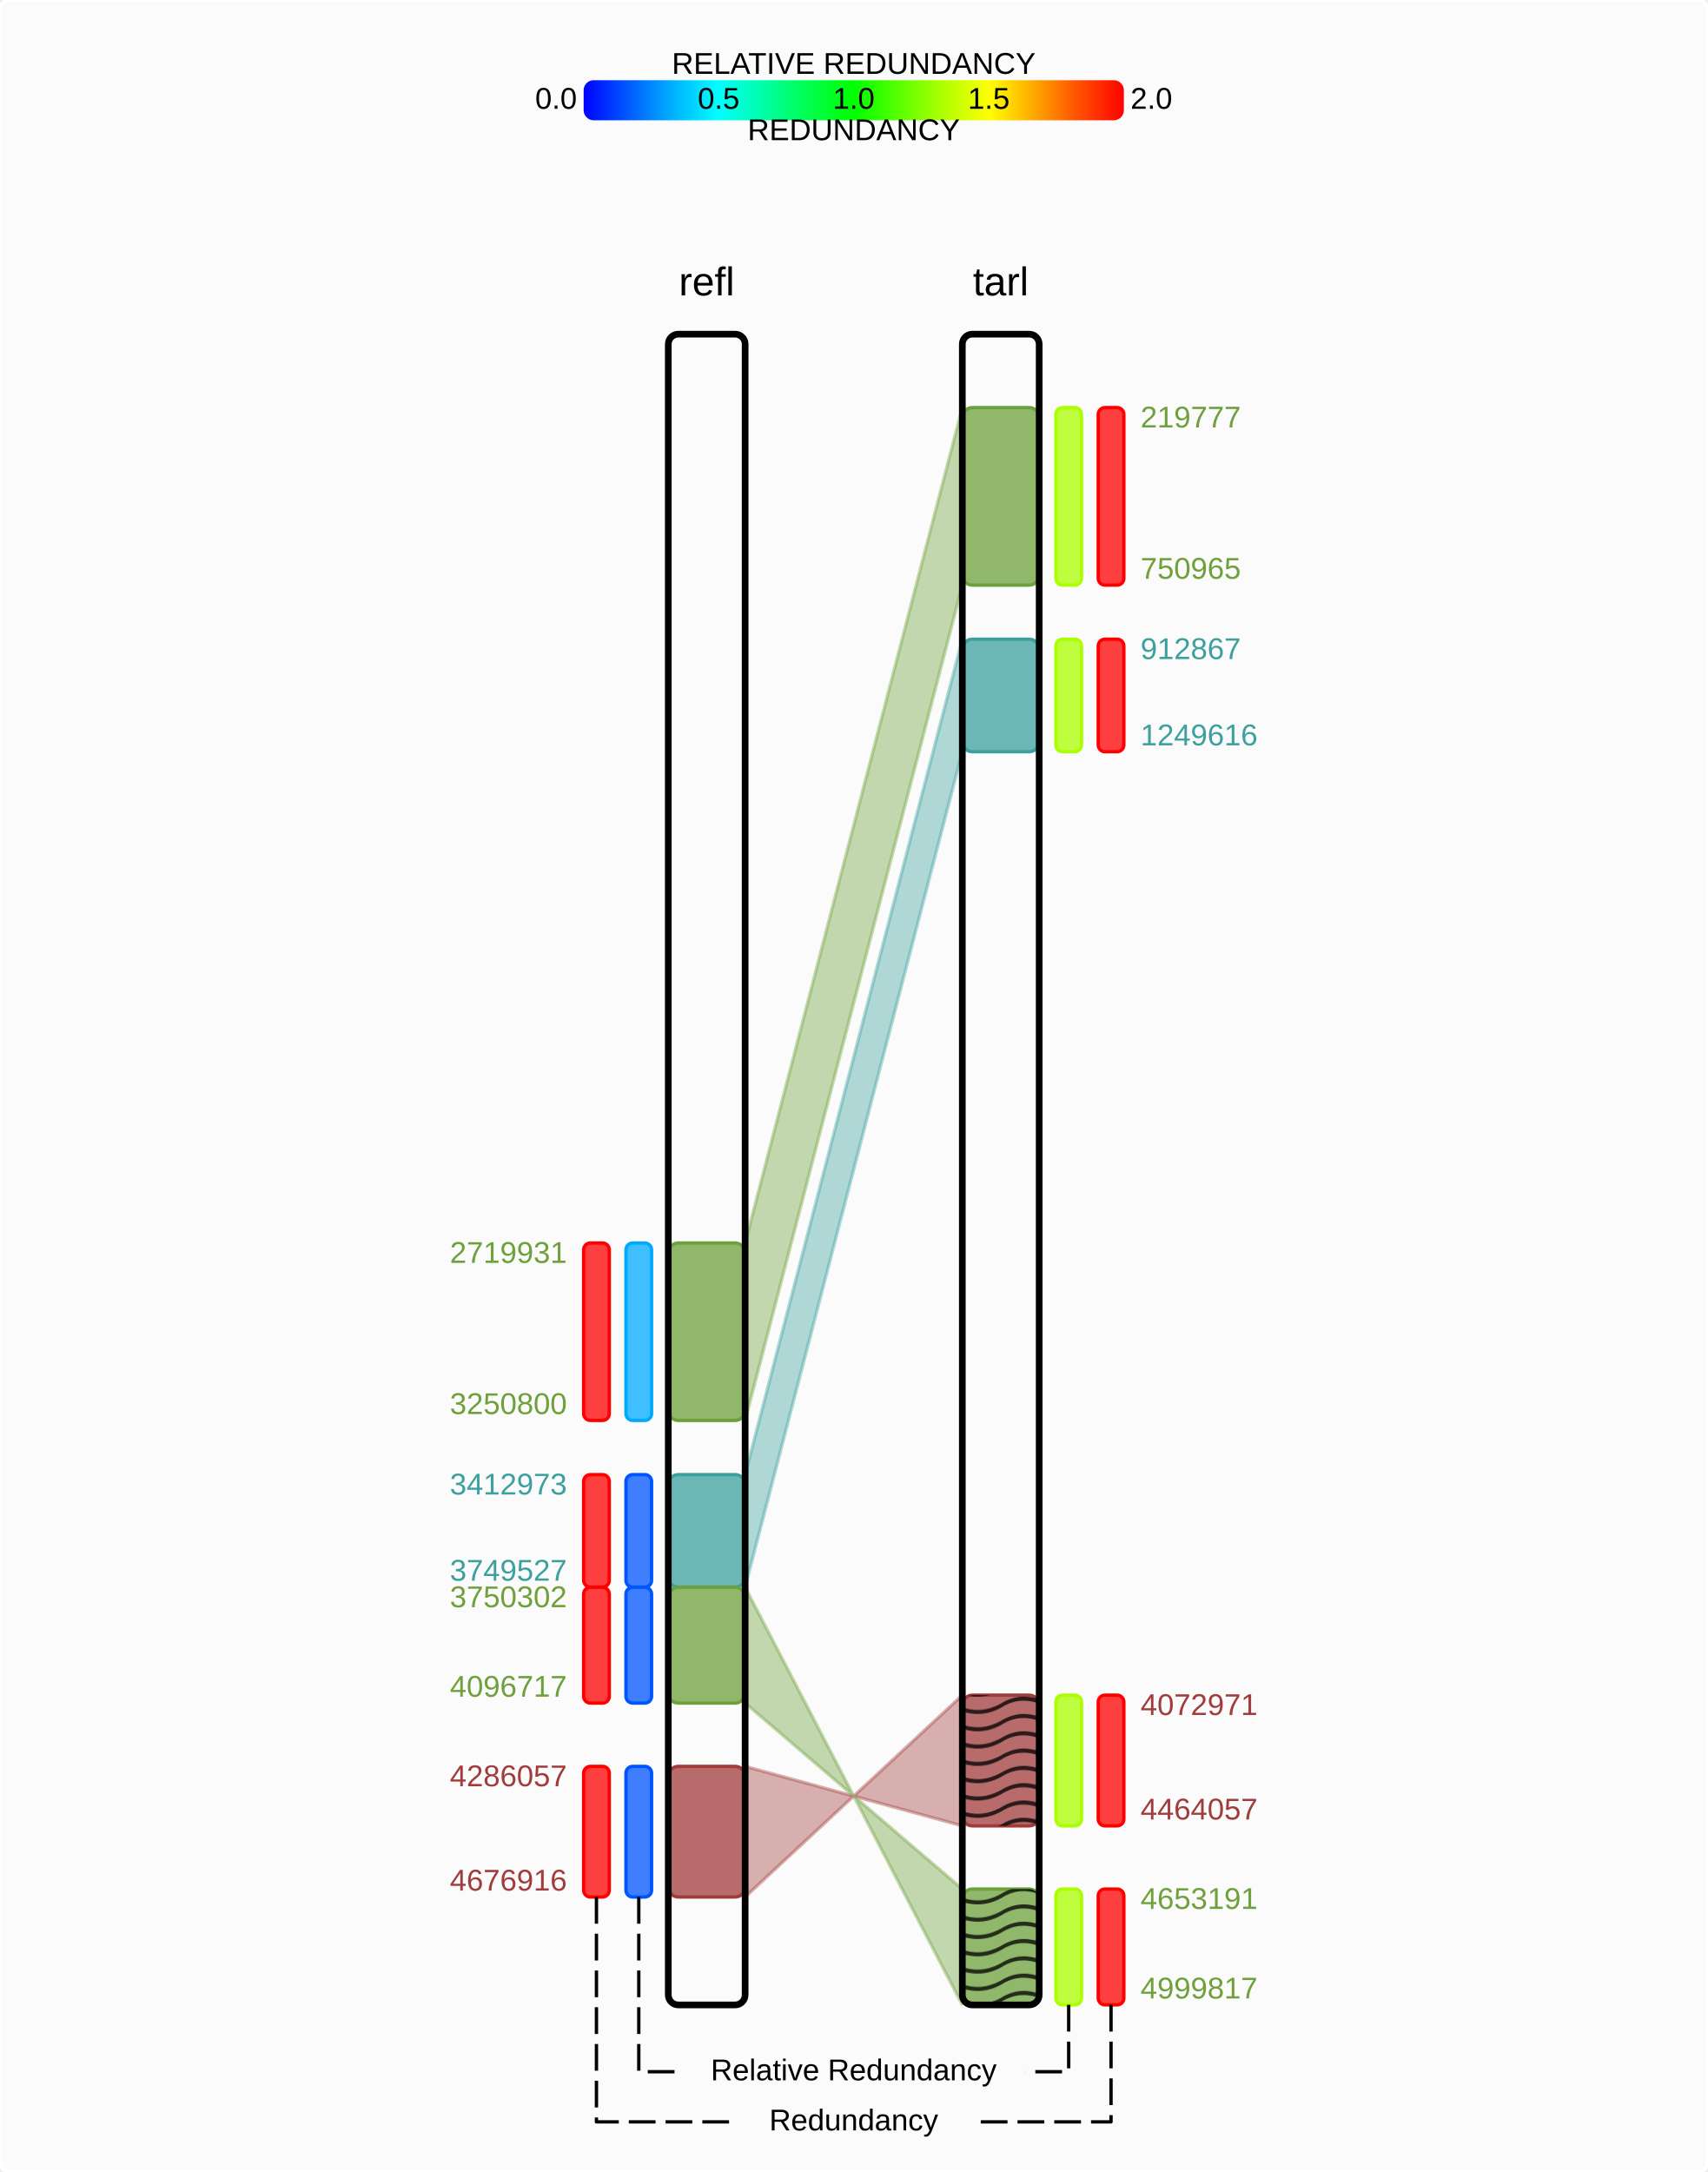
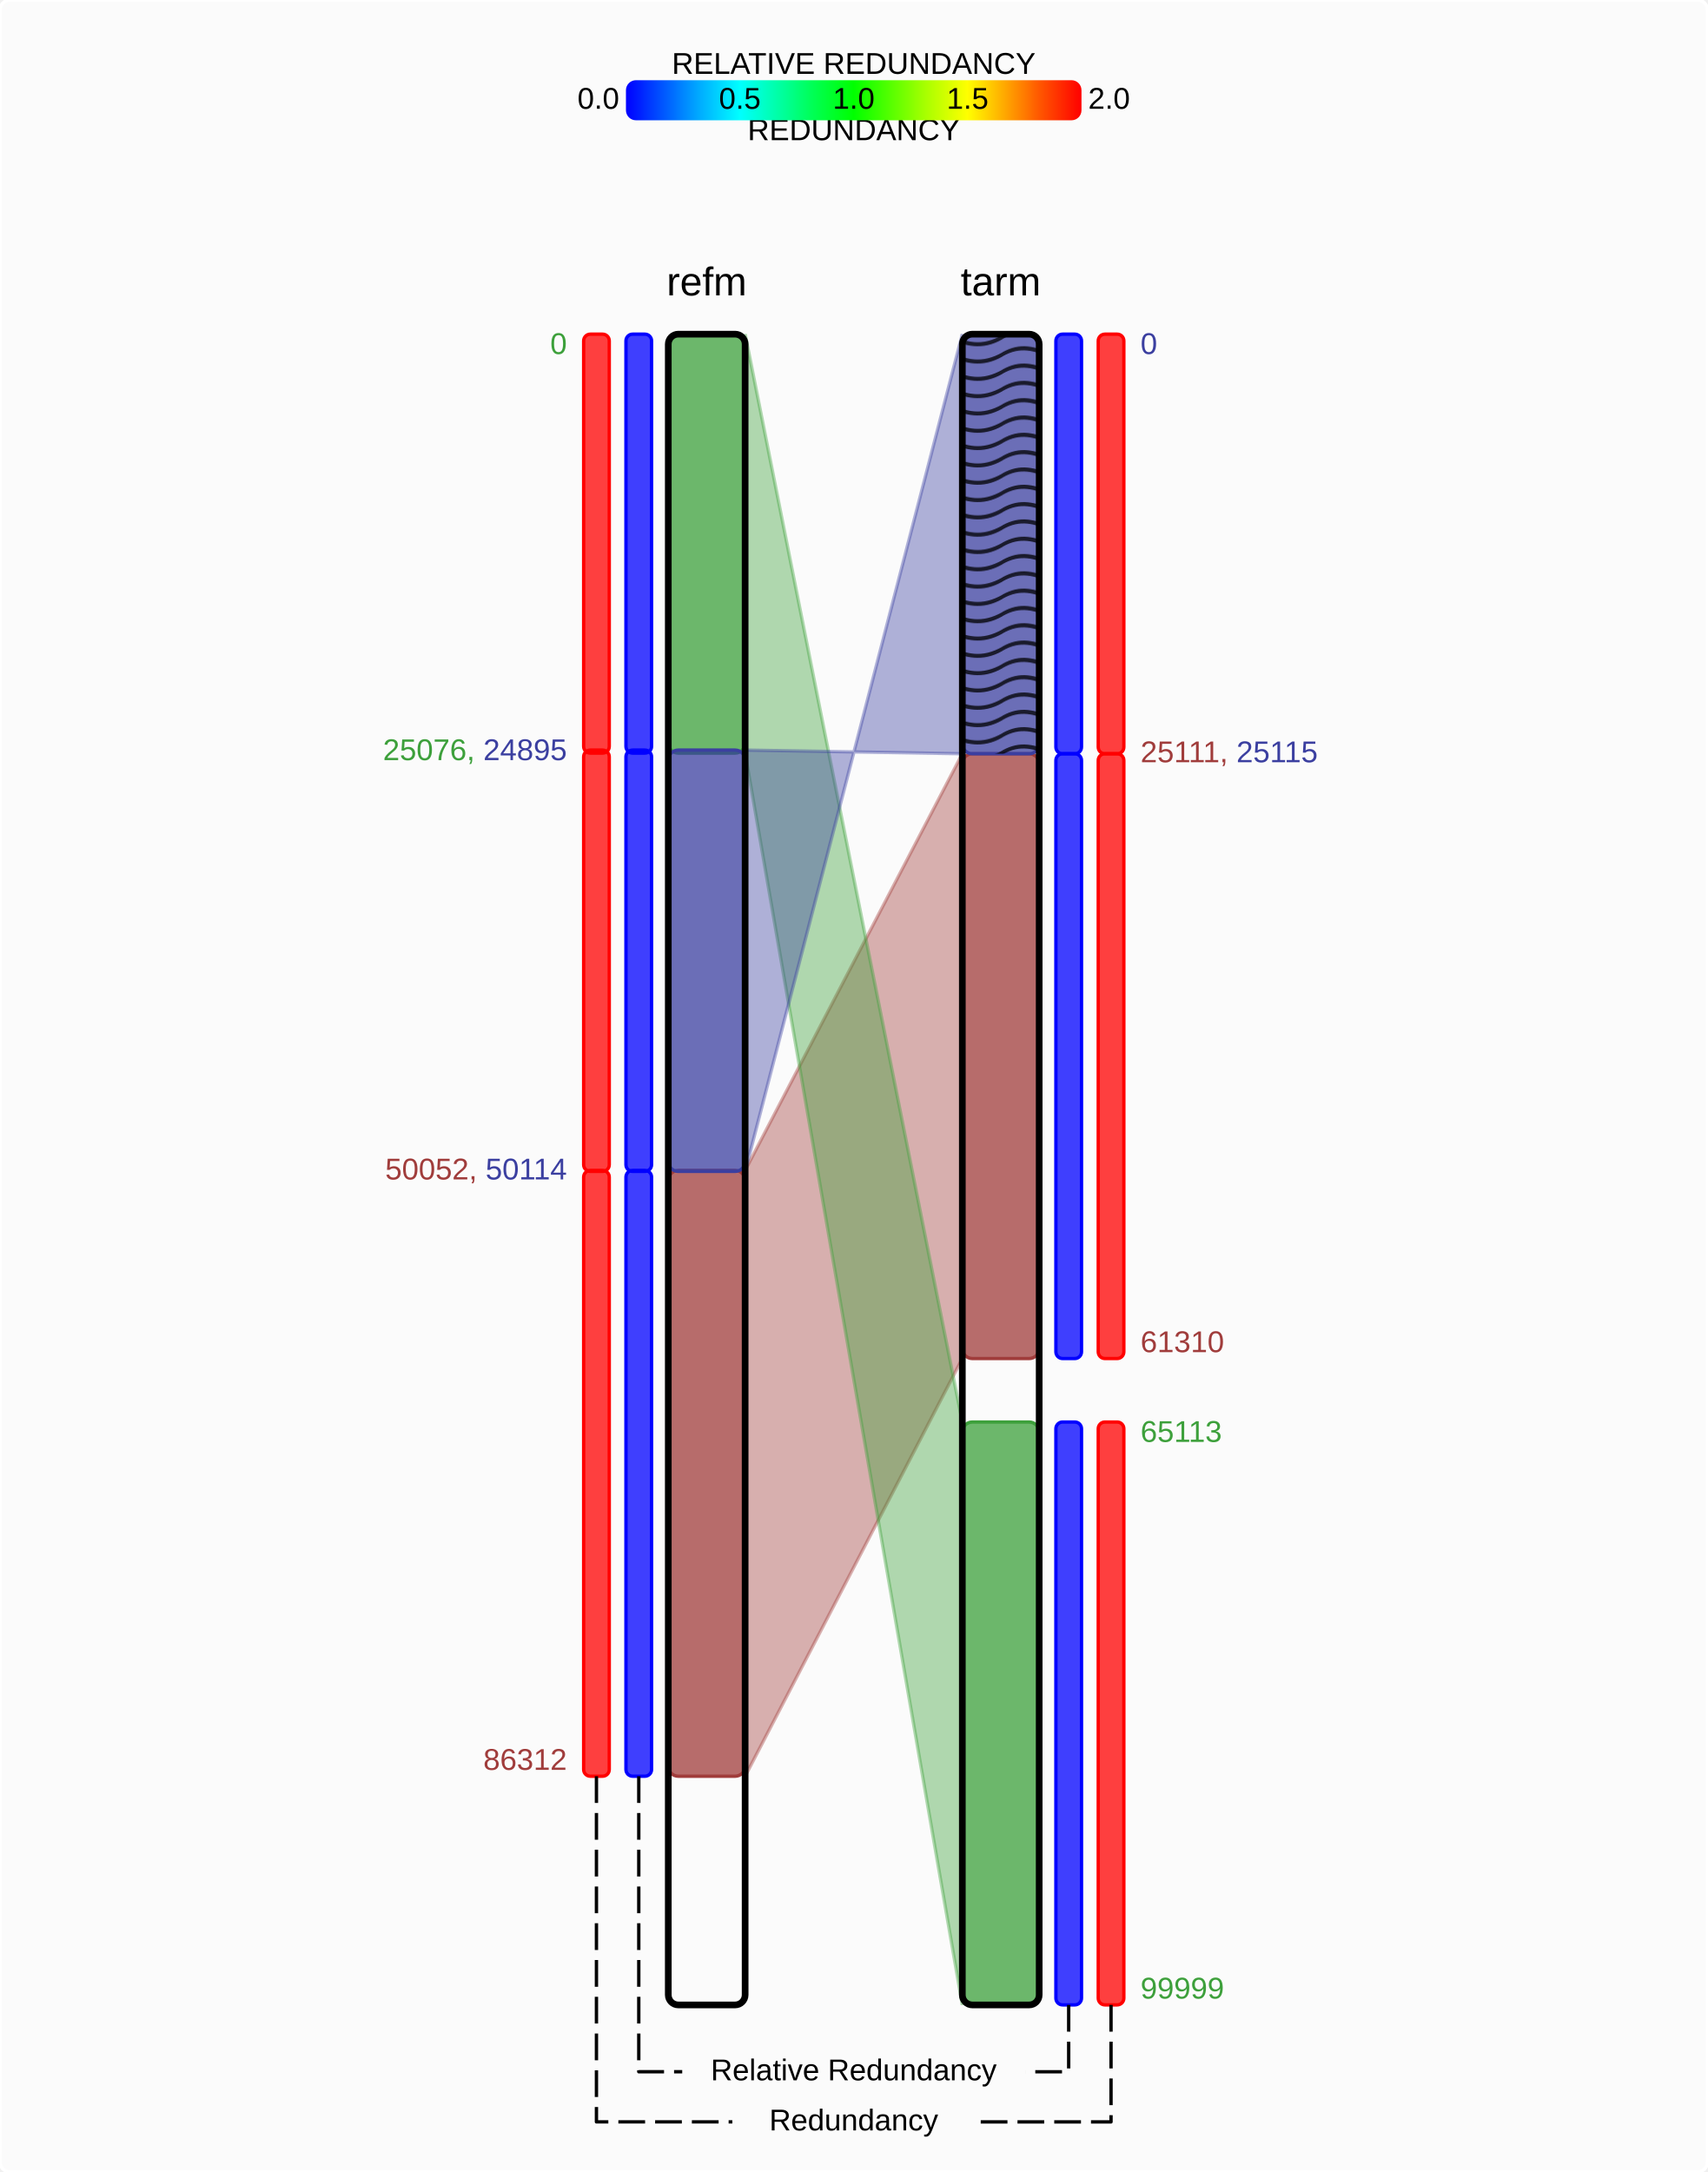
<svg xmlns="http://www.w3.org/2000/svg" width="511" height="650" id="svg2" version="1.1">
  <g id="layer1">
    <defs id="defs6211">
      <pattern id="Polkadots-large" patternTransform="translate(0,0)scale(10,10)" height="10" width="10" patternUnits="userSpaceOnUse">
        <circle id="circle4936" r="0.45" cy="0.810" cx="2.567" style="fill:black;stroke:none" />
        <circle id="circle4938" r="0.45" cy="2.33" cx="3.048" style="fill:black;stroke:none" />
        <circle id="circle4940" r="0.45" cy="2.415" cx="4.418" style="fill:black;stroke:none" />
        <circle id="circle4942" r="0.45" cy="3.029" cx="1.844" style="fill:black;stroke:none" />
        <circle id="circle4944" r="0.45" cy="1.363" cx="6.08" style="fill:black;stroke:none" />
        <circle id="circle4946" r="0.45" cy="4.413" cx="5.819" style="fill:black;stroke:none" />
        <circle id="circle4948" r="0.45" cy="4.048" cx="4.305" style="fill:black;stroke:none" />
        <circle id="circle4950" r="0.45" cy="3.045" cx="5.541" style="fill:black;stroke:none" />
        <circle id="circle4952" r="0.45" cy="5.527" cx="4.785" style="fill:black;stroke:none" />
        <circle id="circle4954" r="0.45" cy="5.184" cx="2.667" style="fill:black;stroke:none" />
        <circle id="circle4956" r="0.45" cy="1.448" cx="7.965" style="fill:black;stroke:none" />
        <circle id="circle4958" r="0.45" cy="5.049" cx="7.047" style="fill:black;stroke:none" />
        <circle id="circle4960" r="0.45" cy="0.895" cx="4.340" style="fill:black;stroke:none" />
        <circle id="circle4962" r="0.45" cy="0.340" cx="7.125" style="fill:black;stroke:none" />
        <circle id="circle4964" r="0.45" cy="1.049" cx="9.553" style="fill:black;stroke:none" />
        <circle id="circle4966" r="0.45" cy="2.689" cx="7.006" style="fill:black;stroke:none" />
        <circle id="circle4968" r="0.45" cy="2.689" cx="8.909" style="fill:black;stroke:none" />
        <circle id="circle4970" r="0.45" cy="4.407" cx="9.315" style="fill:black;stroke:none" />
        <circle id="circle4972" r="0.45" cy="3.870" cx="7.820" style="fill:black;stroke:none" />
        <circle id="circle4974" r="0.45" cy="5.948" cx="8.270" style="fill:black;stroke:none" />
        <circle id="circle4976" r="0.45" cy="7.428" cx="7.973" style="fill:black;stroke:none" />
        <circle id="circle4978" r="0.45" cy="8.072" cx="9.342" style="fill:black;stroke:none" />
        <circle id="circle4980" r="0.45" cy="9.315" cx="8.206" style="fill:black;stroke:none" />
        <circle id="circle4982" r="0.45" cy="9.475" cx="9.682" style="fill:black;stroke:none" />
        <circle id="circle4984" r="0.45" cy="6.186" cx="9.688" style="fill:black;stroke:none" />
        <circle id="circle4986" r="0.45" cy="6.296" cx="3.379" style="fill:black;stroke:none" />
        <circle id="circle4988" r="0.45" cy="8.204" cx="2.871" style="fill:black;stroke:none" />
        <circle id="circle4990" r="0.45" cy="8.719" cx="4.59" style="fill:black;stroke:none" />
        <circle id="circle4992" r="0.45" cy="9.671" cx="3.181" style="fill:black;stroke:none" />
        <circle id="circle4994" r="0.45" cy="7.315" cx="5.734" style="fill:black;stroke:none" />
        <circle id="circle4996" r="0.45" cy="6.513" cx="6.707" style="fill:black;stroke:none" />
        <circle id="circle4998" r="0.45" cy="9.670" cx="5.730" style="fill:black;stroke:none" />
        <circle id="circle5000" r="0.45" cy="8.373" cx="6.535" style="fill:black;stroke:none" />
        <circle id="circle5002" r="0.45" cy="7.154" cx="4.37" style="fill:black;stroke:none" />
        <circle id="circle5004" r="0.45" cy="7.25" cx="0.622" style="fill:black;stroke:none" />
        <circle id="circle5006" r="0.45" cy="5.679" cx="0.831" style="fill:black;stroke:none" />
        <circle id="circle5008" r="0.45" cy="8.519" cx="1.257" style="fill:black;stroke:none" />
        <circle id="circle5010" r="0.45" cy="6.877" cx="1.989" style="fill:black;stroke:none" />
        <circle id="circle5012" r="0.45" cy="3.181" cx="0.374" style="fill:black;stroke:none" />
        <circle id="circle5014" r="0.45" cy="1.664" cx="1.166" style="fill:black;stroke:none" />
        <circle id="circle5016" r="0.45" cy="0.093" cx="1.151" style="fill:black;stroke:none" />
        <circle id="circle5018" r="0.45" cy="10.093" cx="1.151" style="fill:black;stroke:none" />
        <circle id="circle5020" r="0.45" cy="4.451" cx="1.302" style="fill:black;stroke:none" />
        <circle id="circle5022" r="0.45" cy="3.763" cx="3.047" style="fill:black;stroke:none" />
      </pattern>
    </defs>
    <defs id="ffff">
      <pattern id="Wavy" height="5.181" width="30.0" patternUnits="userSpaceOnUse">
        <path id="path5114" d="M 7.597,0.061 C 5.079,-0.187 2.656,0.302 -0.01,1.788 L -0.01,3.061 C 2.773,1.431 5.173,1.052 7.472,1.280 C 9.770,1.508 11.969,2.361 14.253,3.218 C 18.820,4.931 23.804,6.676 30.066,3.061 L 30.062,1.788 C 23.622,5.497 19.246,3.770 14.691,2.061 C 12.413,1.207 10.115,0.311 7.597,0.061 z " style="fill:black;stroke:none;" />
      </pattern>
    </defs>
    <defs id="ffff">
      <pattern id="WavyWhite" height="5.181" width="30.0" patternUnits="userSpaceOnUse">
        <path id="path5114" d="M 7.597,0.061 C 5.079,-0.187 2.656,0.302 -0.01,1.788 L -0.01,3.061 C 2.773,1.431 5.173,1.052 7.472,1.280 C 9.770,1.508 11.969,2.361 14.253,3.218 C 18.820,4.931 23.804,6.676 30.066,3.061 L 30.062,1.788 C 23.622,5.497 19.246,3.770 14.691,2.061 C 12.413,1.207 10.115,0.311 7.597,0.061 z " style="fill:white;stroke:none;" />
      </pattern>
    </defs>
    <defs id="defs6219">
      <pattern id="xtrace" height="20.0" width="20.0" patternUnits="userSpaceOnUse">
        <path style="fill:#000000;stroke:#000000;stroke-width:0.30;stroke-linecap:butt;stroke-linejoin:miter;stroke-opacity:1;stroke-miterlimit:0;stroke-dasharray:none;fill-opacity:1" d="m 0.0,10.0 25,-25.0 0,5 -25,25 z" id="path7213" />
        <path style="fill:#000000;fill-opacity:1;stroke:#000000;stroke-width:0.30;stroke-linecap:butt;stroke-linejoin:miter;stroke-miterlimit:0;stroke-opacity:1;stroke-dasharray:none" d="m 0.0,30.0 25,-25.0 0,5 -25,25 z" id="path7213-8" />
        <path style="fill:#000000;fill-opacity:1;stroke:#000000;stroke-width:0.30;stroke-linecap:butt;stroke-linejoin:miter;stroke-miterlimit:0;stroke-opacity:1;stroke-dasharray:none" d="m 0.0,50.0 25,-25.0 0,5 -25,25 z" id="path7213-9" />
        <path style="fill:#000000;fill-opacity:1;stroke:#000000;stroke-width:0.30;stroke-linecap:butt;stroke-linejoin:miter;stroke-miterlimit:0;stroke-opacity:1;stroke-dasharray:none" d="m 0.0,70.0 25,-25.0 0,5 -25,25 z" id="path7213-10" />
        <path style="fill:#000000;fill-opacity:1;stroke:#000000;stroke-width:0.30;stroke-linecap:butt;stroke-linejoin:miter;stroke-miterlimit:0;stroke-opacity:1;stroke-dasharray:none" d="m 0.0,90.0 25,-25.0 0,5 -25,25 z" id="path7213-11" />
        <path style="fill:#000000;fill-opacity:1;stroke:#000000;stroke-width:0.30;stroke-linecap:butt;stroke-linejoin:miter;stroke-miterlimit:0;stroke-opacity:1;stroke-dasharray:none" d="m m 0.0,110.0 25,-25.0 0,05 -25,25 z" id="path7213-12" />
      </pattern>
    </defs>
    <defs id="defs4">
      <pattern id="dallas" patternTransform="translate(106.5938,206.9062)" height="4.75" width="4.75" patternUnits="userSpaceOnUse">
        <path style="fill:none;stroke:#000000;stroke-width:1;stroke-linecap:butt;stroke-linejoin:miter;stroke-miterlimit:0;stroke-opacity:1;stroke-dasharray:none" d="m -0.008,2.376 4.763,0" id="path2985" />
        <path style="fill:none;stroke:#000000;stroke-width:1;stroke-linecap:butt;stroke-linejoin:miter;stroke-miterlimit:0;stroke-opacity:1;stroke-dasharray:none" d="m 2.373,-0.006 0,4.763" id="path2985-1" />
      </pattern>
    </defs>
    <defs id="defs4">
      <pattern id="lineX" patternTransform="translate(106.5938,206.9062)" height="4.75" width="4.75" patternUnits="userSpaceOnUse">
        <path style="fill:none;stroke:#000000;stroke-width:1;stroke-linecap:butt;stroke-linejoin:miter;stroke-miterlimit:0;stroke-opacity:1;stroke-dasharray:none" d="m -0.008,2.376 4.763,0" id="path2985" />
      </pattern>
    </defs>
    <defs id="defs4">
      <pattern id="stripeX" patternTransform="translate(106.5938,206.9062)" height="4.75" width="4.75" patternUnits="userSpaceOnUse">
        <path style="fill:none;stroke:#000000;stroke-width:1;stroke-linecap:butt;stroke-linejoin:miter;stroke-miterlimit:0;stroke-opacity:1;stroke-dasharray:none" d="m 2.373,-0.006 0,4.763" id="path2985-1" />
      </pattern>
    </defs>
    <rect style="fill:white;stroke:white;fill-opacity:0.75;stroke-width:1;stroke-miterlimit:4;stroke-dasharray:none" id="rect3777" width="511.00" height="650.00" x="0.00" y="0.00" ry="3" />
-     <text id="211.50000085.000000" x="211.50" y="85.00" dominant-baseline="middle" transform="" style="font-size:12px;font-style:normal;font-variant:normal;font-weight:normal;font-stretch:normal;fill:black;fill-opacity:1;text-align:start;line-height:125%%;writing-mode:lr-tb;text-anchor:middle;font-family:Arial;-inkscape-font-specification:Arial">refl</text>
-     <text id="299.50000085.000000" x="299.50" y="85.00" dominant-baseline="middle" transform="" style="font-size:12px;font-style:normal;font-variant:normal;font-weight:normal;font-stretch:normal;fill:black;fill-opacity:1;text-align:start;line-height:125%%;writing-mode:lr-tb;text-anchor:middle;font-family:Arial;-inkscape-font-specification:Arial">tarl</text>
-     <text id="169.666667371.993100" x="169.67" y="371.99" dominant-baseline="text-before-edge" transform="" style="font-size:9px;font-style:normal;font-variant:normal;font-weight:normal;font-stretch:normal;fill:black;fill-opacity:1;text-align:start;line-height:125%%;writing-mode:lr-tb;text-anchor:end;font-family:Arial;-inkscape-font-specification:Arial">
-       <tspan id="5" style="fill:#6EA03B">2719931</tspan>
+     <text id="211.50000085.000000" x="211.50" y="85.00" dominant-baseline="middle" transform="" style="font-size:12px;font-style:normal;font-variant:normal;font-weight:normal;font-stretch:normal;fill:black;fill-opacity:1;text-align:start;line-height:125%%;writing-mode:lr-tb;text-anchor:middle;font-family:Arial;-inkscape-font-specification:Arial">refm</text>
+     <text id="299.50000085.000000" x="299.50" y="85.00" dominant-baseline="middle" transform="" style="font-size:12px;font-style:normal;font-variant:normal;font-weight:normal;font-stretch:normal;fill:black;fill-opacity:1;text-align:start;line-height:125%%;writing-mode:lr-tb;text-anchor:middle;font-family:Arial;-inkscape-font-specification:Arial">tarm</text>
+     <text id="169.666667100.000000" x="169.67" y="100.00" dominant-baseline="text-before-edge" transform="" style="font-size:9px;font-style:normal;font-variant:normal;font-weight:normal;font-stretch:normal;fill:black;fill-opacity:1;text-align:start;line-height:125%%;writing-mode:lr-tb;text-anchor:end;font-family:Arial;-inkscape-font-specification:Arial">
+       <tspan id="1" style="fill:#3DA03B">0</tspan>
    </text>
-     <text id="169.666667425.080000" x="169.67" y="425.08" dominant-baseline="text-after-edge" transform="" style="font-size:9px;font-style:normal;font-variant:normal;font-weight:normal;font-stretch:normal;fill:black;fill-opacity:1;text-align:start;line-height:125%%;writing-mode:lr-tb;text-anchor:end;font-family:Arial;-inkscape-font-specification:Arial">
-       <tspan id="5" style="fill:#6EA03B">3250800</tspan>
+     <text id="169.666667224.925000" x="169.67" y="224.93" dominant-baseline="middle" transform="" style="font-size:9px;font-style:normal;font-variant:normal;font-weight:normal;font-stretch:normal;fill:black;fill-opacity:1;text-align:start;line-height:125%%;writing-mode:lr-tb;text-anchor:end;font-family:Arial;-inkscape-font-specification:Arial">
+       <tspan id="1" style="fill:#3DA03B">25076, </tspan>
+       <tspan id="2" style="fill:#3B3FA0">24895</tspan>
    </text>
-     <text id="169.666667441.297300" x="169.67" y="441.30" dominant-baseline="text-before-edge" transform="" style="font-size:9px;font-style:normal;font-variant:normal;font-weight:normal;font-stretch:normal;fill:black;fill-opacity:1;text-align:start;line-height:125%%;writing-mode:lr-tb;text-anchor:end;font-family:Arial;-inkscape-font-specification:Arial">
-       <tspan id="10" style="fill:#3BA09E">3412973</tspan>
+     <text id="169.666667350.415000" x="169.67" y="350.41" dominant-baseline="middle" transform="" style="font-size:9px;font-style:normal;font-variant:normal;font-weight:normal;font-stretch:normal;fill:black;fill-opacity:1;text-align:start;line-height:125%%;writing-mode:lr-tb;text-anchor:end;font-family:Arial;-inkscape-font-specification:Arial">
+       <tspan id="0" style="fill:#A03C3B">50052, </tspan>
+       <tspan id="2" style="fill:#3B3FA0">50114</tspan>
    </text>
-     <text id="169.666667474.952700" x="169.67" y="474.95" dominant-baseline="text-after-edge" transform="" style="font-size:9px;font-style:normal;font-variant:normal;font-weight:normal;font-stretch:normal;fill:black;fill-opacity:1;text-align:start;line-height:125%%;writing-mode:lr-tb;text-anchor:end;font-family:Arial;-inkscape-font-specification:Arial">
-       <tspan id="10" style="fill:#3BA09E">3749527</tspan>
+     <text id="169.666667531.560000" x="169.67" y="531.56" dominant-baseline="text-after-edge" transform="" style="font-size:9px;font-style:normal;font-variant:normal;font-weight:normal;font-stretch:normal;fill:black;fill-opacity:1;text-align:start;line-height:125%%;writing-mode:lr-tb;text-anchor:end;font-family:Arial;-inkscape-font-specification:Arial">
+       <tspan id="0" style="fill:#A03C3B">86312</tspan>
    </text>
-     <text id="169.666667475.030200" x="169.67" y="475.03" dominant-baseline="text-before-edge" transform="" style="font-size:9px;font-style:normal;font-variant:normal;font-weight:normal;font-stretch:normal;fill:black;fill-opacity:1;text-align:start;line-height:125%%;writing-mode:lr-tb;text-anchor:end;font-family:Arial;-inkscape-font-specification:Arial">
-       <tspan id="29" style="fill:#6EA03B">3750302</tspan>
+     <text id="341.333333100.000000" x="341.33" y="100.00" dominant-baseline="text-before-edge" transform="" style="font-size:9px;font-style:normal;font-variant:normal;font-weight:normal;font-stretch:normal;fill:black;fill-opacity:1;text-align:start;line-height:125%%;writing-mode:lr-tb;text-anchor:start;font-family:Arial;-inkscape-font-specification:Arial">
+       <tspan id="2" style="fill:#3B3FA0">0</tspan>
    </text>
-     <text id="169.666667509.671700" x="169.67" y="509.67" dominant-baseline="text-after-edge" transform="" style="font-size:9px;font-style:normal;font-variant:normal;font-weight:normal;font-stretch:normal;fill:black;fill-opacity:1;text-align:start;line-height:125%%;writing-mode:lr-tb;text-anchor:end;font-family:Arial;-inkscape-font-specification:Arial">
-       <tspan id="29" style="fill:#6EA03B">4096717</tspan>
+     <text id="341.333333225.565000" x="341.33" y="225.56" dominant-baseline="middle" transform="" style="font-size:9px;font-style:normal;font-variant:normal;font-weight:normal;font-stretch:normal;fill:black;fill-opacity:1;text-align:start;line-height:125%%;writing-mode:lr-tb;text-anchor:start;font-family:Arial;-inkscape-font-specification:Arial">
+       <tspan id="0" style="fill:#A03C3B">25111, </tspan>
+       <tspan id="2" style="fill:#3B3FA0">25115</tspan>
    </text>
-     <text id="169.666667528.605700" x="169.67" y="528.61" dominant-baseline="text-before-edge" transform="" style="font-size:9px;font-style:normal;font-variant:normal;font-weight:normal;font-stretch:normal;fill:black;fill-opacity:1;text-align:start;line-height:125%%;writing-mode:lr-tb;text-anchor:end;font-family:Arial;-inkscape-font-specification:Arial">
-       <tspan id="24" style="fill:#A03C3B">4286057</tspan>
+     <text id="341.333333406.550000" x="341.33" y="406.55" dominant-baseline="text-after-edge" transform="" style="font-size:9px;font-style:normal;font-variant:normal;font-weight:normal;font-stretch:normal;fill:black;fill-opacity:1;text-align:start;line-height:125%%;writing-mode:lr-tb;text-anchor:start;font-family:Arial;-inkscape-font-specification:Arial">
+       <tspan id="0" style="fill:#A03C3B">61310</tspan>
    </text>
-     <text id="169.666667567.691600" x="169.67" y="567.69" dominant-baseline="text-after-edge" transform="" style="font-size:9px;font-style:normal;font-variant:normal;font-weight:normal;font-stretch:normal;fill:black;fill-opacity:1;text-align:start;line-height:125%%;writing-mode:lr-tb;text-anchor:end;font-family:Arial;-inkscape-font-specification:Arial">
-       <tspan id="24" style="fill:#A03C3B">4676916</tspan>
+     <text id="341.333333425.565000" x="341.33" y="425.56" dominant-baseline="text-before-edge" transform="" style="font-size:9px;font-style:normal;font-variant:normal;font-weight:normal;font-stretch:normal;fill:black;fill-opacity:1;text-align:start;line-height:125%%;writing-mode:lr-tb;text-anchor:start;font-family:Arial;-inkscape-font-specification:Arial">
+       <tspan id="1" style="fill:#3DA03B">65113</tspan>
    </text>
-     <text id="341.333333121.977700" x="341.33" y="121.98" dominant-baseline="text-before-edge" transform="" style="font-size:9px;font-style:normal;font-variant:normal;font-weight:normal;font-stretch:normal;fill:black;fill-opacity:1;text-align:start;line-height:125%%;writing-mode:lr-tb;text-anchor:start;font-family:Arial;-inkscape-font-specification:Arial">
-       <tspan id="5" style="fill:#6EA03B">219777</tspan>
+     <text id="341.333333599.995000" x="341.33" y="600.00" dominant-baseline="text-after-edge" transform="" style="font-size:9px;font-style:normal;font-variant:normal;font-weight:normal;font-stretch:normal;fill:black;fill-opacity:1;text-align:start;line-height:125%%;writing-mode:lr-tb;text-anchor:start;font-family:Arial;-inkscape-font-specification:Arial">
+       <tspan id="1" style="fill:#3DA03B">99999</tspan>
    </text>
-     <text id="341.333333175.096500" x="341.33" y="175.10" dominant-baseline="text-after-edge" transform="" style="font-size:9px;font-style:normal;font-variant:normal;font-weight:normal;font-stretch:normal;fill:black;fill-opacity:1;text-align:start;line-height:125%%;writing-mode:lr-tb;text-anchor:start;font-family:Arial;-inkscape-font-specification:Arial">
-       <tspan id="5" style="fill:#6EA03B">750965</tspan>
-     </text>
-     <text id="341.333333191.286700" x="341.33" y="191.29" dominant-baseline="text-before-edge" transform="" style="font-size:9px;font-style:normal;font-variant:normal;font-weight:normal;font-stretch:normal;fill:black;fill-opacity:1;text-align:start;line-height:125%%;writing-mode:lr-tb;text-anchor:start;font-family:Arial;-inkscape-font-specification:Arial">
-       <tspan id="10" style="fill:#3BA09E">912867</tspan>
-     </text>
-     <text id="341.333333224.961600" x="341.33" y="224.96" dominant-baseline="text-after-edge" transform="" style="font-size:9px;font-style:normal;font-variant:normal;font-weight:normal;font-stretch:normal;fill:black;fill-opacity:1;text-align:start;line-height:125%%;writing-mode:lr-tb;text-anchor:start;font-family:Arial;-inkscape-font-specification:Arial">
-       <tspan id="10" style="fill:#3BA09E">1249616</tspan>
-     </text>
-     <text id="341.333333507.297100" x="341.33" y="507.30" dominant-baseline="text-before-edge" transform="" style="font-size:9px;font-style:normal;font-variant:normal;font-weight:normal;font-stretch:normal;fill:black;fill-opacity:1;text-align:start;line-height:125%%;writing-mode:lr-tb;text-anchor:start;font-family:Arial;-inkscape-font-specification:Arial">
-       <tspan id="24" style="fill:#A03C3B">4072971</tspan>
-     </text>
-     <text id="341.333333546.405700" x="341.33" y="546.41" dominant-baseline="text-after-edge" transform="" style="font-size:9px;font-style:normal;font-variant:normal;font-weight:normal;font-stretch:normal;fill:black;fill-opacity:1;text-align:start;line-height:125%%;writing-mode:lr-tb;text-anchor:start;font-family:Arial;-inkscape-font-specification:Arial">
-       <tspan id="24" style="fill:#A03C3B">4464057</tspan>
-     </text>
-     <text id="341.333333565.319100" x="341.33" y="565.32" dominant-baseline="text-before-edge" transform="" style="font-size:9px;font-style:normal;font-variant:normal;font-weight:normal;font-stretch:normal;fill:black;fill-opacity:1;text-align:start;line-height:125%%;writing-mode:lr-tb;text-anchor:start;font-family:Arial;-inkscape-font-specification:Arial">
-       <tspan id="29" style="fill:#6EA03B">4653191</tspan>
-     </text>
-     <text id="341.333333599.981700" x="341.33" y="599.98" dominant-baseline="text-after-edge" transform="" style="font-size:9px;font-style:normal;font-variant:normal;font-weight:normal;font-stretch:normal;fill:black;fill-opacity:1;text-align:start;line-height:125%%;writing-mode:lr-tb;text-anchor:start;font-family:Arial;-inkscape-font-specification:Arial">
-       <tspan id="29" style="fill:#6EA03B">4999817</tspan>
-     </text>
-     <rect style="fill:#6EA03B;stroke:#6EA03B;fill-opacity:0.75;stroke-width:1;stroke-miterlimit:4;stroke-dasharray:none" id="rect3777" width="23.00" height="53.09" x="200.00" y="371.99" ry="3" />
-     <rect style="fill:#00aaff;stroke:#00aaff;fill-opacity:0.75;stroke-width:1;stroke-miterlimit:4;stroke-dasharray:none" id="rect3777" width="7.67" height="53.09" x="187.33" y="371.99" ry="2" />
-     <rect style="fill:#ff0000;stroke:#ff0000;fill-opacity:0.75;stroke-width:1;stroke-miterlimit:4;stroke-dasharray:none" id="rect3777" width="7.67" height="53.09" x="174.67" y="371.99" ry="2" />
-     <rect style="fill:#6EA03B;stroke:#6EA03B;fill-opacity:0.75;stroke-width:1;stroke-miterlimit:4;stroke-dasharray:none" id="rect3777" width="23.00" height="53.12" x="288.00" y="121.98" ry="3" />
-     <rect style="fill:#aaff00;stroke:#aaff00;fill-opacity:0.75;stroke-width:1;stroke-miterlimit:4;stroke-dasharray:none" id="rect3777" width="7.67" height="53.12" x="316.00" y="121.98" ry="2" />
-     <rect style="fill:#ff0000;stroke:#ff0000;fill-opacity:0.75;stroke-width:1;stroke-miterlimit:4;stroke-dasharray:none" id="rect3777" width="7.67" height="53.12" x="328.67" y="121.98" ry="2" />
-     <polygon points="223.00,371.99 223.00,425.08 288.00,175.10 288.00,121.98" style="fill:#6EA03B;stroke:#6EA03B;stroke-width:1;stroke-opacity:0.4;fill-opacity:0.4" />
-     <rect style="fill:#3BA09E;stroke:#3BA09E;fill-opacity:0.75;stroke-width:1;stroke-miterlimit:4;stroke-dasharray:none" id="rect3777" width="23.00" height="33.66" x="200.00" y="441.30" ry="3" />
-     <rect style="fill:#0055ff;stroke:#0055ff;fill-opacity:0.75;stroke-width:1;stroke-miterlimit:4;stroke-dasharray:none" id="rect3777" width="7.67" height="33.66" x="187.33" y="441.30" ry="2" />
-     <rect style="fill:#ff0000;stroke:#ff0000;fill-opacity:0.75;stroke-width:1;stroke-miterlimit:4;stroke-dasharray:none" id="rect3777" width="7.67" height="33.66" x="174.67" y="441.30" ry="2" />
-     <rect style="fill:#3BA09E;stroke:#3BA09E;fill-opacity:0.75;stroke-width:1;stroke-miterlimit:4;stroke-dasharray:none" id="rect3777" width="23.00" height="33.67" x="288.00" y="191.29" ry="3" />
-     <rect style="fill:#aaff00;stroke:#aaff00;fill-opacity:0.75;stroke-width:1;stroke-miterlimit:4;stroke-dasharray:none" id="rect3777" width="7.67" height="33.67" x="316.00" y="191.29" ry="2" />
-     <rect style="fill:#ff0000;stroke:#ff0000;fill-opacity:0.75;stroke-width:1;stroke-miterlimit:4;stroke-dasharray:none" id="rect3777" width="7.67" height="33.67" x="328.67" y="191.29" ry="2" />
-     <polygon points="223.00,441.30 223.00,474.95 288.00,224.96 288.00,191.29" style="fill:#3BA09E;stroke:#3BA09E;stroke-width:1;stroke-opacity:0.4;fill-opacity:0.4" />
-     <rect style="fill:#A03C3B;stroke:#A03C3B;fill-opacity:0.75;stroke-width:1;stroke-miterlimit:4;stroke-dasharray:none" id="rect3777" width="23.00" height="39.09" x="200.00" y="528.61" ry="3" />
-     <rect style="fill:#0055ff;stroke:#0055ff;fill-opacity:0.75;stroke-width:1;stroke-miterlimit:4;stroke-dasharray:none" id="rect3777" width="7.67" height="39.09" x="187.33" y="528.61" ry="2" />
-     <rect style="fill:#ff0000;stroke:#ff0000;fill-opacity:0.75;stroke-width:1;stroke-miterlimit:4;stroke-dasharray:none" id="rect3777" width="7.67" height="39.09" x="174.67" y="528.61" ry="2" />
-     <rect style="fill:#A03C3B;stroke:#A03C3B;fill-opacity:0.75;stroke-width:1;stroke-miterlimit:4;stroke-dasharray:none" id="rect3777" width="23.00" height="39.11" x="288.00" y="507.30" ry="3" />
-     <rect style="fill-opacity:0.75;stroke-width:2;stroke-miterlimit:4;stroke-dasharray:none;fill:url(#Wavy);fill-rule:nonzero;opacity:1;" id="rect6217" width="23.00" height="39.11" x="288.00" y="507.30" ry="3" />
-     <rect style="fill:#aaff00;stroke:#aaff00;fill-opacity:0.75;stroke-width:1;stroke-miterlimit:4;stroke-dasharray:none" id="rect3777" width="7.67" height="39.11" x="316.00" y="507.30" ry="2" />
-     <rect style="fill:#ff0000;stroke:#ff0000;fill-opacity:0.75;stroke-width:1;stroke-miterlimit:4;stroke-dasharray:none" id="rect3777" width="7.67" height="39.11" x="328.67" y="507.30" ry="2" />
-     <polygon points="223.00,528.61 223.00,567.69 288.00,507.30 288.00,546.41" style="fill:#A03C3B;stroke:#A03C3B;stroke-width:1;stroke-opacity:0.4;fill-opacity:0.4" />
-     <rect style="fill:#6EA03B;stroke:#6EA03B;fill-opacity:0.75;stroke-width:1;stroke-miterlimit:4;stroke-dasharray:none" id="rect3777" width="23.00" height="34.64" x="200.00" y="475.03" ry="3" />
-     <rect style="fill:#0055ff;stroke:#0055ff;fill-opacity:0.75;stroke-width:1;stroke-miterlimit:4;stroke-dasharray:none" id="rect3777" width="7.67" height="34.64" x="187.33" y="475.03" ry="2" />
-     <rect style="fill:#ff0000;stroke:#ff0000;fill-opacity:0.75;stroke-width:1;stroke-miterlimit:4;stroke-dasharray:none" id="rect3777" width="7.67" height="34.64" x="174.67" y="475.03" ry="2" />
-     <rect style="fill:#6EA03B;stroke:#6EA03B;fill-opacity:0.75;stroke-width:1;stroke-miterlimit:4;stroke-dasharray:none" id="rect3777" width="23.00" height="34.66" x="288.00" y="565.32" ry="3" />
-     <rect style="fill-opacity:0.75;stroke-width:2;stroke-miterlimit:4;stroke-dasharray:none;fill:url(#Wavy);fill-rule:nonzero;opacity:1;" id="rect6217" width="23.00" height="34.66" x="288.00" y="565.32" ry="3" />
-     <rect style="fill:#aaff00;stroke:#aaff00;fill-opacity:0.75;stroke-width:1;stroke-miterlimit:4;stroke-dasharray:none" id="rect3777" width="7.67" height="34.66" x="316.00" y="565.32" ry="2" />
-     <rect style="fill:#ff0000;stroke:#ff0000;fill-opacity:0.75;stroke-width:1;stroke-miterlimit:4;stroke-dasharray:none" id="rect3777" width="7.67" height="34.66" x="328.67" y="565.32" ry="2" />
-     <polygon points="223.00,475.03 223.00,509.67 288.00,565.32 288.00,599.98" style="fill:#6EA03B;stroke:#6EA03B;stroke-width:1;stroke-opacity:0.4;fill-opacity:0.4" />
+     <rect style="fill:#A03C3B;stroke:#A03C3B;fill-opacity:0.75;stroke-width:1;stroke-miterlimit:4;stroke-dasharray:none" id="rect3777" width="23.00" height="181.30" x="200.00" y="350.26" ry="3" />
+     <rect style="fill:#0000ff;stroke:#0000ff;fill-opacity:0.75;stroke-width:1;stroke-miterlimit:4;stroke-dasharray:none" id="rect3777" width="7.67" height="181.30" x="187.33" y="350.26" ry="2" />
+     <rect style="fill:#ff0000;stroke:#ff0000;fill-opacity:0.75;stroke-width:1;stroke-miterlimit:4;stroke-dasharray:none" id="rect3777" width="7.67" height="181.30" x="174.67" y="350.26" ry="2" />
+     <rect style="fill:#A03C3B;stroke:#A03C3B;fill-opacity:0.75;stroke-width:1;stroke-miterlimit:4;stroke-dasharray:none" id="rect3777" width="23.00" height="181.00" x="288.00" y="225.56" ry="3" />
+     <rect style="fill:#0000ff;stroke:#0000ff;fill-opacity:0.75;stroke-width:1;stroke-miterlimit:4;stroke-dasharray:none" id="rect3777" width="7.67" height="181.00" x="316.00" y="225.56" ry="2" />
+     <rect style="fill:#ff0000;stroke:#ff0000;fill-opacity:0.75;stroke-width:1;stroke-miterlimit:4;stroke-dasharray:none" id="rect3777" width="7.67" height="181.00" x="328.67" y="225.56" ry="2" />
+     <polygon points="223.00,350.26 223.00,531.56 288.00,406.55 288.00,225.56" style="fill:#A03C3B;stroke:#A03C3B;stroke-width:1;stroke-opacity:0.4;fill-opacity:0.4" />
+     <rect style="fill:#3DA03B;stroke:#3DA03B;fill-opacity:0.75;stroke-width:1;stroke-miterlimit:4;stroke-dasharray:none" id="rect3777" width="23.00" height="125.38" x="200.00" y="100.00" ry="3" />
+     <rect style="fill:#0000ff;stroke:#0000ff;fill-opacity:0.75;stroke-width:1;stroke-miterlimit:4;stroke-dasharray:none" id="rect3777" width="7.67" height="125.38" x="187.33" y="100.00" ry="2" />
+     <rect style="fill:#ff0000;stroke:#ff0000;fill-opacity:0.75;stroke-width:1;stroke-miterlimit:4;stroke-dasharray:none" id="rect3777" width="7.67" height="125.38" x="174.67" y="100.00" ry="2" />
+     <rect style="fill:#3DA03B;stroke:#3DA03B;fill-opacity:0.75;stroke-width:1;stroke-miterlimit:4;stroke-dasharray:none" id="rect3777" width="23.00" height="174.43" x="288.00" y="425.56" ry="3" />
+     <rect style="fill:#0000ff;stroke:#0000ff;fill-opacity:0.75;stroke-width:1;stroke-miterlimit:4;stroke-dasharray:none" id="rect3777" width="7.67" height="174.43" x="316.00" y="425.56" ry="2" />
+     <rect style="fill:#ff0000;stroke:#ff0000;fill-opacity:0.75;stroke-width:1;stroke-miterlimit:4;stroke-dasharray:none" id="rect3777" width="7.67" height="174.43" x="328.67" y="425.56" ry="2" />
+     <polygon points="223.00,100.00 223.00,225.38 288.00,600.00 288.00,425.56" style="fill:#3DA03B;stroke:#3DA03B;stroke-width:1;stroke-opacity:0.4;fill-opacity:0.4" />
+     <rect style="fill:#3B3FA0;stroke:#3B3FA0;fill-opacity:0.75;stroke-width:1;stroke-miterlimit:4;stroke-dasharray:none" id="rect3777" width="23.00" height="126.09" x="200.00" y="224.47" ry="3" />
+     <rect style="fill:#0000ff;stroke:#0000ff;fill-opacity:0.75;stroke-width:1;stroke-miterlimit:4;stroke-dasharray:none" id="rect3777" width="7.67" height="126.09" x="187.33" y="224.47" ry="2" />
+     <rect style="fill:#ff0000;stroke:#ff0000;fill-opacity:0.75;stroke-width:1;stroke-miterlimit:4;stroke-dasharray:none" id="rect3777" width="7.67" height="126.09" x="174.67" y="224.47" ry="2" />
+     <rect style="fill:#3B3FA0;stroke:#3B3FA0;fill-opacity:0.75;stroke-width:1;stroke-miterlimit:4;stroke-dasharray:none" id="rect3777" width="23.00" height="125.58" x="288.00" y="100.00" ry="3" />
+     <rect style="fill-opacity:0.75;stroke-width:2;stroke-miterlimit:4;stroke-dasharray:none;fill:url(#Wavy);fill-rule:nonzero;opacity:1;" id="rect6217" width="23.00" height="125.58" x="288.00" y="100.00" ry="3" />
+     <rect style="fill:#0000ff;stroke:#0000ff;fill-opacity:0.75;stroke-width:1;stroke-miterlimit:4;stroke-dasharray:none" id="rect3777" width="7.67" height="125.58" x="316.00" y="100.00" ry="2" />
+     <rect style="fill:#ff0000;stroke:#ff0000;fill-opacity:0.75;stroke-width:1;stroke-miterlimit:4;stroke-dasharray:none" id="rect3777" width="7.67" height="125.58" x="328.67" y="100.00" ry="2" />
+     <polygon points="223.00,224.47 223.00,350.57 288.00,100.00 288.00,225.57" style="fill:#3B3FA0;stroke:#3B3FA0;stroke-width:1;stroke-opacity:0.4;fill-opacity:0.4" />
    <rect style="fill:none;stroke:#000000;stroke-width:2;stroke-linecap:butt;stroke-linejoin:miter;stroke-miterlimit:4;stroke-opacity:1;stroke-dasharray:none" id="rect2985" width="23.00" height="500.00" x="200.00" y="100.00" ry="3" />
    <rect style="fill:none;stroke:#000000;stroke-width:2;stroke-linecap:butt;stroke-linejoin:miter;stroke-miterlimit:4;stroke-opacity:1;stroke-dasharray:none" id="rect2985" width="23.00" height="500.00" x="288.00" y="100.00" ry="3" />
    <text id="255.50000024.000000" x="255.50" y="24.00" dominant-baseline="text-after-edge" transform="" style="font-size:9px;font-style:normal;font-variant:normal;font-weight:normal;font-stretch:normal;fill:black;fill-opacity:1;text-align:start;line-height:125%%;writing-mode:lr-tb;text-anchor:middle;font-family:Arial;-inkscape-font-specification:Arial">RELATIVE REDUNDANCY</text>
+     <text id="255.50000036.000000" x="255.50" y="36.00" dominant-baseline="text-before-edge" transform="" style="font-size:9px;font-style:normal;font-variant:normal;font-weight:normal;font-stretch:normal;fill:black;fill-opacity:1;text-align:start;line-height:125%%;writing-mode:lr-tb;text-anchor:middle;font-family:Arial;-inkscape-font-specification:Arial">REDUNDANCY</text>
    <defs>
-       <linearGradient id="grad174.66666724.000000" x1="0%" y1="0%" x2="100%" y2="0%">
+       <linearGradient id="grad187.33333324.000000" x1="0%" y1="0%" x2="100%" y2="0%">
        <stop offset="0%" style="stop-color:#0000ff;stop-opacity:1" />
        <stop offset="8%" style="stop-color:#0055ff;stop-opacity:1" />
        <stop offset="16%" style="stop-color:#00aaff;stop-opacity:1" />
        <stop offset="25%" style="stop-color:#00ffff;stop-opacity:1" />
        <stop offset="33%" style="stop-color:#00ffaa;stop-opacity:1" />
        <stop offset="41%" style="stop-color:#00ff55;stop-opacity:1" />
        <stop offset="50%" style="stop-color:#00ff00;stop-opacity:1" />
        <stop offset="58%" style="stop-color:#55ff00;stop-opacity:1" />
        <stop offset="66%" style="stop-color:#aaff00;stop-opacity:1" />
        <stop offset="75%" style="stop-color:#ffff00;stop-opacity:1" />
        <stop offset="83%" style="stop-color:#ffaa00;stop-opacity:1" />
        <stop offset="91%" style="stop-color:#ff5500;stop-opacity:1" />
        <stop offset="100%" style="stop-color:#ff0000;stop-opacity:1" />
      </linearGradient>
    </defs>
-     <rect fill="url(#grad174.66666724.000000)" width="161.67" height="12.00" x="174.67" y="24.00" ry="3" />
-     <text id="172.66666730.000000" x="172.67" y="30.00" dominant-baseline="middle" transform="" style="font-size:9px;font-style:normal;font-variant:normal;font-weight:normal;font-stretch:normal;fill:black;fill-opacity:1;text-align:start;line-height:125%%;writing-mode:lr-tb;text-anchor:end;font-family:Arial;-inkscape-font-specification:Arial">0.0</text>
-     <text id="215.08333330.000000" x="215.08" y="30.00" dominant-baseline="middle" transform="" style="font-size:9px;font-style:normal;font-variant:normal;font-weight:normal;font-stretch:normal;fill:black;fill-opacity:1;text-align:start;line-height:125%%;writing-mode:lr-tb;text-anchor:middle;font-family:Arial;-inkscape-font-specification:Arial">0.5</text>
+     <rect fill="url(#grad187.33333324.000000)" width="136.33" height="12.00" x="187.33" y="24.00" ry="3" />
+     <text id="185.33333330.000000" x="185.33" y="30.00" dominant-baseline="middle" transform="" style="font-size:9px;font-style:normal;font-variant:normal;font-weight:normal;font-stretch:normal;fill:black;fill-opacity:1;text-align:start;line-height:125%%;writing-mode:lr-tb;text-anchor:end;font-family:Arial;-inkscape-font-specification:Arial">0.0</text>
+     <text id="221.41666730.000000" x="221.42" y="30.00" dominant-baseline="middle" transform="" style="font-size:9px;font-style:normal;font-variant:normal;font-weight:normal;font-stretch:normal;fill:black;fill-opacity:1;text-align:start;line-height:125%%;writing-mode:lr-tb;text-anchor:middle;font-family:Arial;-inkscape-font-specification:Arial">0.5</text>
    <text id="255.50000030.000000" x="255.50" y="30.00" dominant-baseline="middle" transform="" style="font-size:9px;font-style:normal;font-variant:normal;font-weight:normal;font-stretch:normal;fill:black;fill-opacity:1;text-align:start;line-height:125%%;writing-mode:lr-tb;text-anchor:middle;font-family:Arial;-inkscape-font-specification:Arial">1.0</text>
-     <text id="295.91666730.000000" x="295.92" y="30.00" dominant-baseline="middle" transform="" style="font-size:9px;font-style:normal;font-variant:normal;font-weight:normal;font-stretch:normal;fill:black;fill-opacity:1;text-align:start;line-height:125%%;writing-mode:lr-tb;text-anchor:middle;font-family:Arial;-inkscape-font-specification:Arial">1.5</text>
-     <text id="338.33333330.000000" x="338.33" y="30.00" dominant-baseline="middle" transform="" style="font-size:9px;font-style:normal;font-variant:normal;font-weight:normal;font-stretch:normal;fill:black;fill-opacity:1;text-align:start;line-height:125%%;writing-mode:lr-tb;text-anchor:start;font-family:Arial;-inkscape-font-specification:Arial">2.0</text>
-     <text id="255.50000036.000000" x="255.50" y="36.00" dominant-baseline="text-before-edge" transform="" style="font-size:9px;font-style:normal;font-variant:normal;font-weight:normal;font-stretch:normal;fill:black;fill-opacity:1;text-align:start;line-height:125%%;writing-mode:lr-tb;text-anchor:middle;font-family:Arial;-inkscape-font-specification:Arial">REDUNDANCY</text>
-     <path d="M 191.17,567.69 v 52.308 h 13" style="fill:none;stroke:black;stroke-linejoin:round;stroke-dasharray:8 3;stroke-width:1.00" />
-     <path d="M 319.83,599.98 v 20.018 h -13" style="fill:none;stroke:black;stroke-linejoin:round;stroke-dasharray:8 3;stroke-width:1.00" />
+     <text id="289.58333330.000000" x="289.58" y="30.00" dominant-baseline="middle" transform="" style="font-size:9px;font-style:normal;font-variant:normal;font-weight:normal;font-stretch:normal;fill:black;fill-opacity:1;text-align:start;line-height:125%%;writing-mode:lr-tb;text-anchor:middle;font-family:Arial;-inkscape-font-specification:Arial">1.5</text>
+     <text id="325.66666730.000000" x="325.67" y="30.00" dominant-baseline="middle" transform="" style="font-size:9px;font-style:normal;font-variant:normal;font-weight:normal;font-stretch:normal;fill:black;fill-opacity:1;text-align:start;line-height:125%%;writing-mode:lr-tb;text-anchor:start;font-family:Arial;-inkscape-font-specification:Arial">2.0</text>
+     <path d="M 191.17,531.56 v 88.44 h 13" style="fill:none;stroke:black;stroke-linejoin:round;stroke-dasharray:8 3;stroke-width:1.00" />
+     <path d="M 319.83,600.00 v 20.005 h -13" style="fill:none;stroke:black;stroke-linejoin:round;stroke-dasharray:8 3;stroke-width:1.00" />
    <text id="255.500000620.000000" x="255.50" y="620.00" dominant-baseline="middle" transform="" style="font-size:9px;font-style:normal;font-variant:normal;font-weight:normal;font-stretch:normal;fill:black;fill-opacity:1;text-align:start;line-height:125%%;writing-mode:lr-tb;text-anchor:middle;font-family:Arial;-inkscape-font-specification:Arial">Relative Redundancy</text>
-     <path d="M 178.50,567.69 v 67.308 h 40.667" style="fill:none;stroke:black;stroke-linejoin:round;stroke-dasharray:8 3;stroke-width:1.00" />
-     <path d="M 332.50,599.98 v 35.018 h -40.667" style="fill:none;stroke:black;stroke-linejoin:round;stroke-dasharray:8 3;stroke-width:1.00" />
+     <path d="M 178.50,531.56 v 103.44 h 40.667" style="fill:none;stroke:black;stroke-linejoin:round;stroke-dasharray:8 3;stroke-width:1.00" />
+     <path d="M 332.50,600.00 v 35.005 h -40.667" style="fill:none;stroke:black;stroke-linejoin:round;stroke-dasharray:8 3;stroke-width:1.00" />
    <text id="255.500000635.000000" x="255.50" y="635.00" dominant-baseline="middle" transform="" style="font-size:9px;font-style:normal;font-variant:normal;font-weight:normal;font-stretch:normal;fill:black;fill-opacity:1;text-align:start;line-height:125%%;writing-mode:lr-tb;text-anchor:middle;font-family:Arial;-inkscape-font-specification:Arial">Redundancy</text>
  </g>
</svg>
